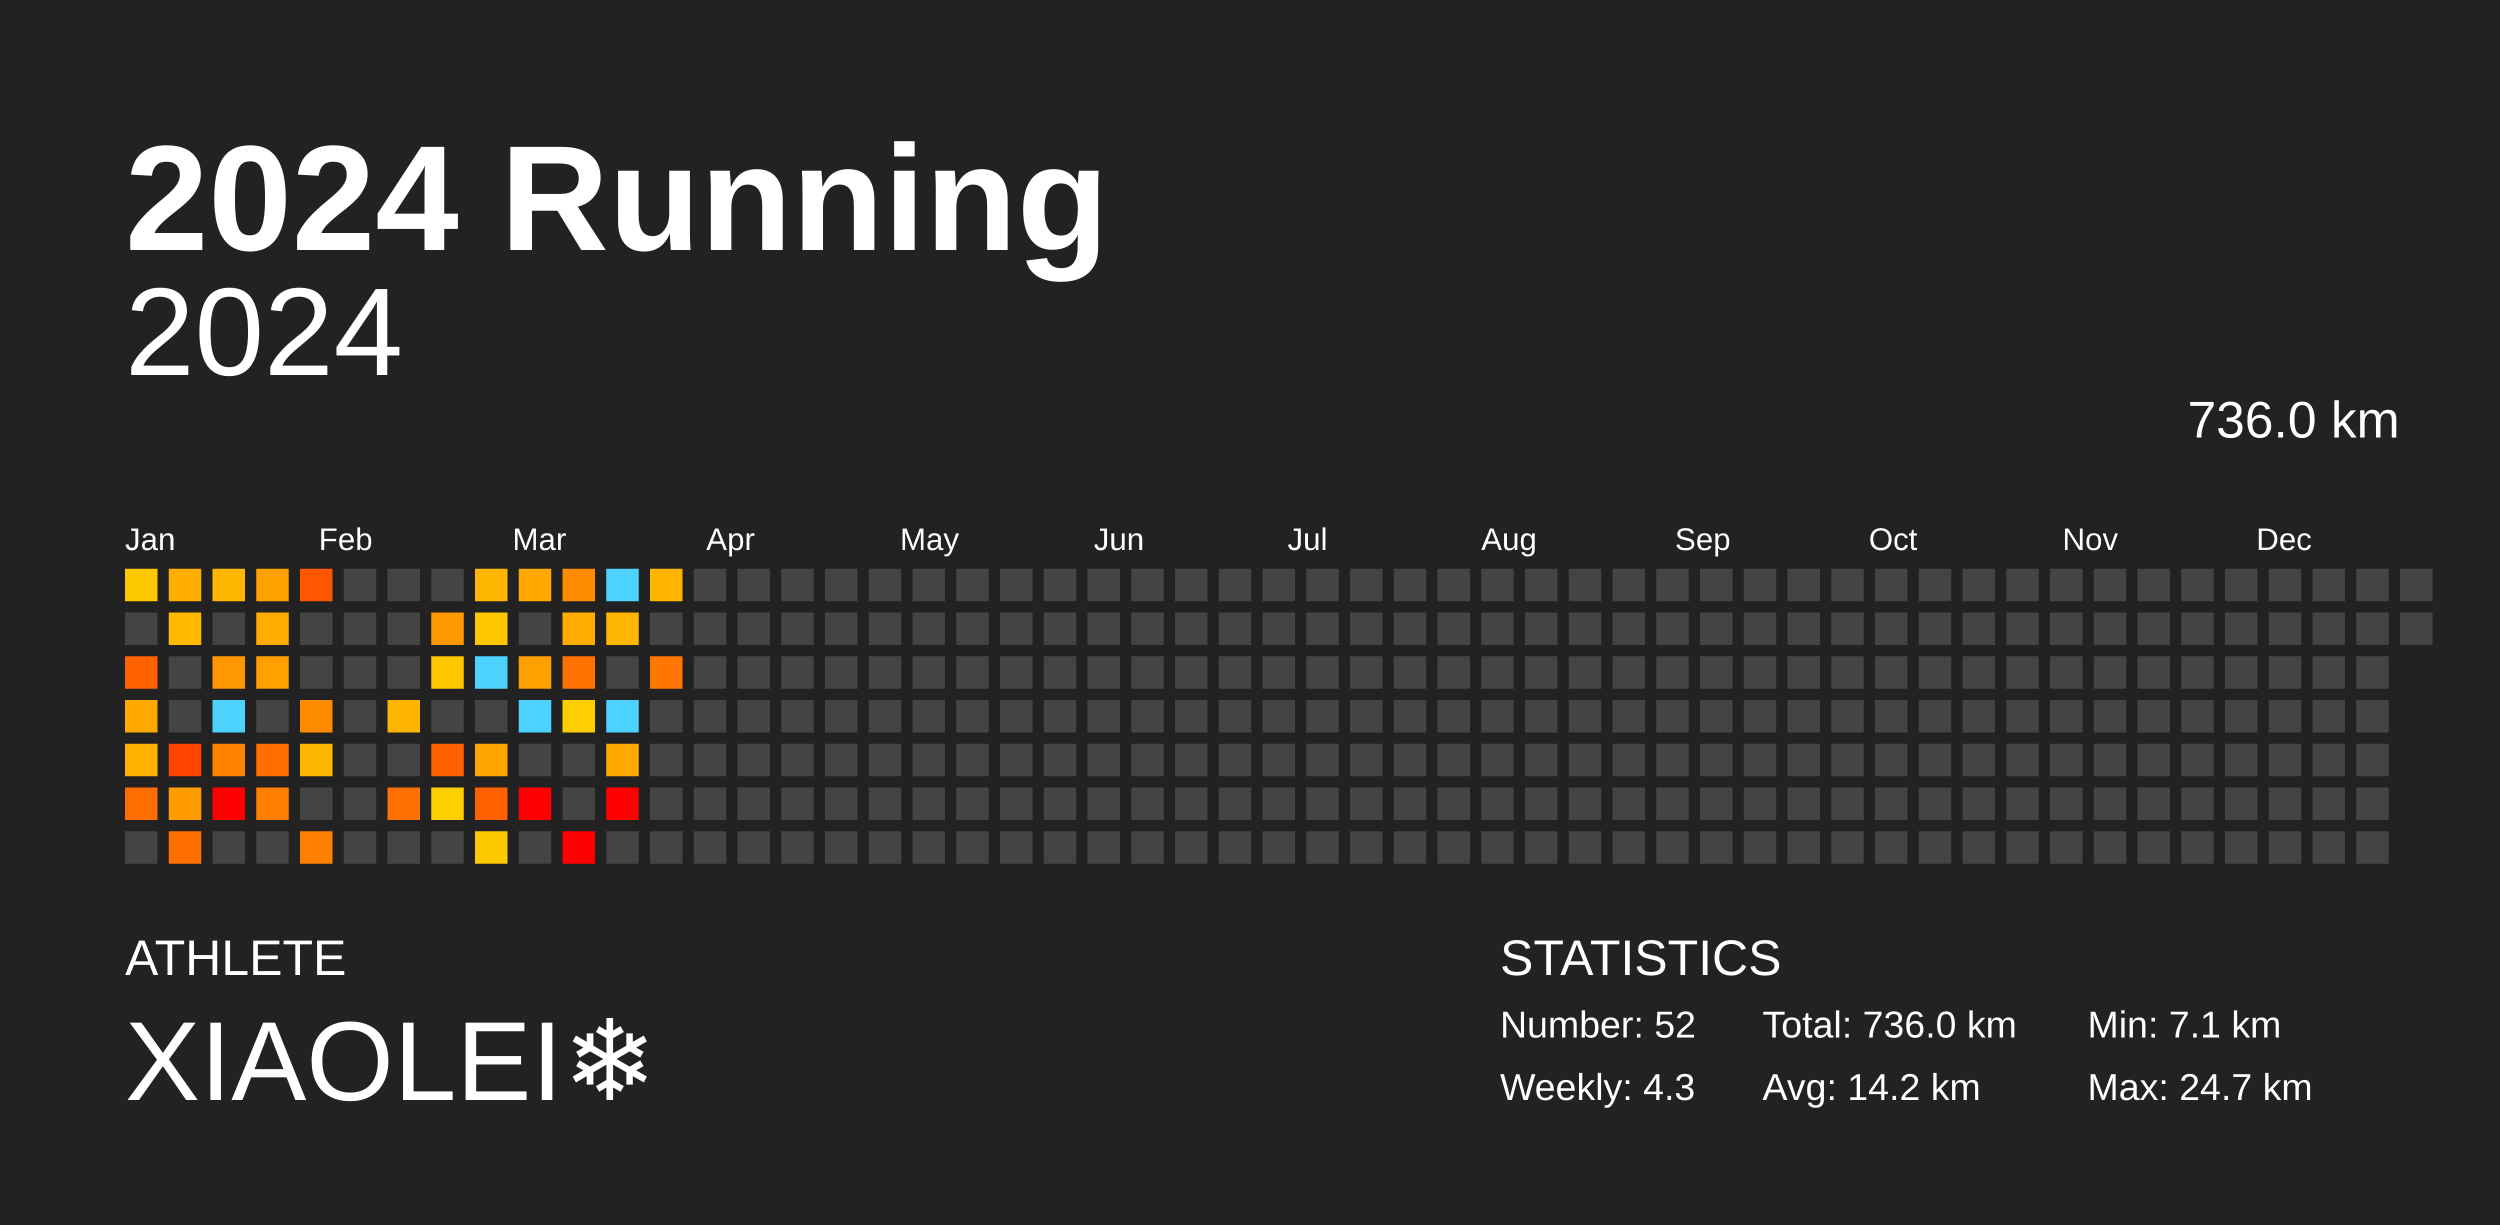
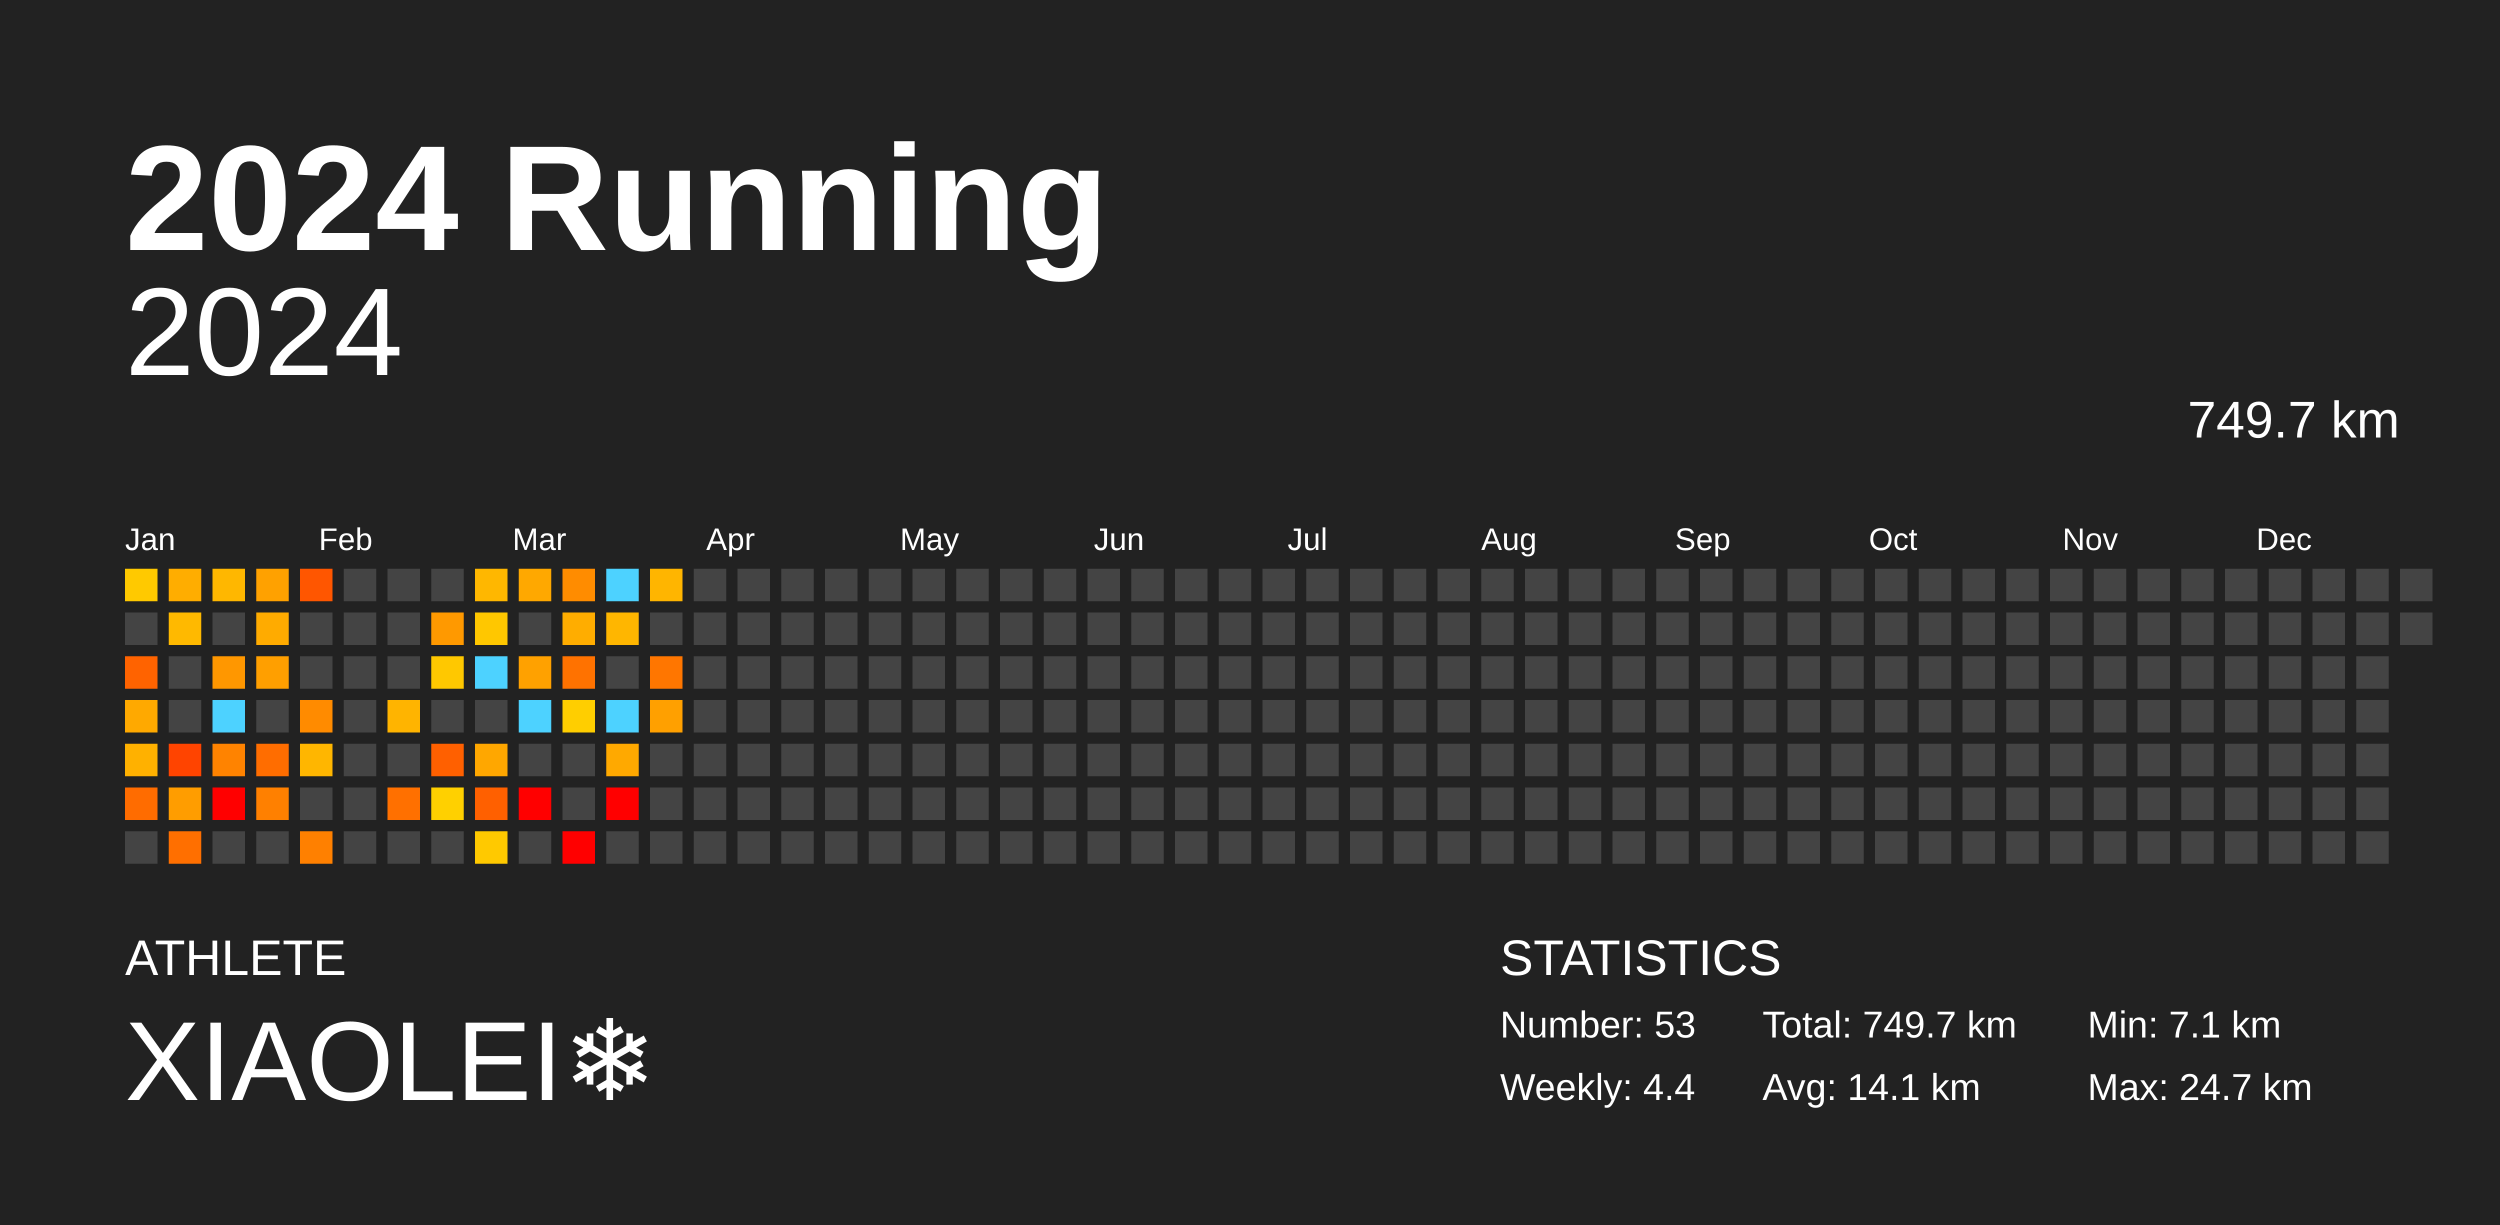
<svg xmlns="http://www.w3.org/2000/svg" baseProfile="full" height="98mm" version="1.1" viewBox="0,0,200,98" width="200mm">
  <defs />
  <rect fill="#222222" height="98" width="200" x="0" y="0" />
  <text fill="#FFFFFF" style="font-size:12px; font-family:Arial; font-weight:bold;" x="10" y="20">2024 Running</text>
  <text fill="#FFFFFF" style="font-size:4px; font-family:Arial" x="10" y="78">ATHLETE</text>
  <text fill="#FFFFFF" style="font-size:9px; font-family:Arial" x="10" y="88">XIAOLEI❄️</text>
  <text fill="#FFFFFF" style="font-size:4px; font-family:Arial" x="120" y="78">STATISTICS</text>
-   <text fill="#FFFFFF" style="font-size:3px; font-family:Arial" x="120" y="83">Number: 52</text>
-   <text fill="#FFFFFF" style="font-size:3px; font-family:Arial" x="120" y="88">Weekly: 4.3</text>
-   <text fill="#FFFFFF" style="font-size:3px; font-family:Arial" x="141" y="83">Total: 736.0 km</text>
-   <text fill="#FFFFFF" style="font-size:3px; font-family:Arial" x="141" y="88">Avg: 14.2 km</text>
+   <text fill="#FFFFFF" style="font-size:3px; font-family:Arial" x="120" y="83">Number: 53</text>
+   <text fill="#FFFFFF" style="font-size:3px; font-family:Arial" x="120" y="88">Weekly: 4.4</text>
+   <text fill="#FFFFFF" style="font-size:3px; font-family:Arial" x="141" y="83">Total: 749.7 km</text>
+   <text fill="#FFFFFF" style="font-size:3px; font-family:Arial" x="141" y="88">Avg: 14.1 km</text>
  <text fill="#FFFFFF" style="font-size:3px; font-family:Arial" x="167" y="83">Min: 7.1 km</text>
  <text fill="#FFFFFF" style="font-size:3px; font-family:Arial" x="167" y="88">Max: 24.7 km</text>
  <text alignment-baseline="hanging" fill="#FFFFFF" style="font-size:10.0px; font-family:Arial;" x="10" y="30">2024</text>
-   <text alignment-baseline="hanging" fill="#FFFFFF" style="font-size:4.125px; font-family:Arial;" x="175" y="35">736.0 km</text>
+   <text alignment-baseline="hanging" fill="#FFFFFF" style="font-size:4.125px; font-family:Arial;" x="175" y="35">749.7 km</text>
  <text fill="#FFFFFF" style="font-size:2.5px; font-family:Arial" x="10.0" y="44">Jan</text>
  <text fill="#FFFFFF" style="font-size:2.5px; font-family:Arial" x="25.5" y="44">Feb</text>
  <text fill="#FFFFFF" style="font-size:2.5px; font-family:Arial" x="41.0" y="44">Mar</text>
  <text fill="#FFFFFF" style="font-size:2.5px; font-family:Arial" x="56.5" y="44">Apr</text>
  <text fill="#FFFFFF" style="font-size:2.5px; font-family:Arial" x="72.0" y="44">May</text>
  <text fill="#FFFFFF" style="font-size:2.5px; font-family:Arial" x="87.5" y="44">Jun</text>
  <text fill="#FFFFFF" style="font-size:2.5px; font-family:Arial" x="103.0" y="44">Jul</text>
  <text fill="#FFFFFF" style="font-size:2.5px; font-family:Arial" x="118.5" y="44">Aug</text>
  <text fill="#FFFFFF" style="font-size:2.5px; font-family:Arial" x="134.0" y="44">Sep</text>
  <text fill="#FFFFFF" style="font-size:2.5px; font-family:Arial" x="149.5" y="44">Oct</text>
  <text fill="#FFFFFF" style="font-size:2.5px; font-family:Arial" x="165.0" y="44">Nov</text>
  <text fill="#FFFFFF" style="font-size:2.5px; font-family:Arial" x="180.5" y="44">Dec</text>
  <rect fill="#ffc900" height="2.6" width="2.6" x="10.0" y="45.5" />
  <rect fill="#444444" height="2.6" width="2.6" x="10.0" y="49.0" />
  <rect fill="#ff6300" height="2.6" width="2.6" x="10.0" y="52.5" />
  <rect fill="#ffa900" height="2.6" width="2.6" x="10.0" y="56.0" />
  <rect fill="#ffb100" height="2.6" width="2.6" x="10.0" y="59.5" />
  <rect fill="#ff6c00" height="2.6" width="2.6" x="10.0" y="63.0" />
  <rect fill="#444444" height="2.6" width="2.6" x="10.0" y="66.5" />
  <rect fill="#ffad00" height="2.6" width="2.6" x="13.5" y="45.5" />
  <rect fill="#ffb900" height="2.6" width="2.6" x="13.5" y="49.0" />
  <rect fill="#444444" height="2.6" width="2.6" x="13.5" y="52.5" />
  <rect fill="#444444" height="2.6" width="2.6" x="13.5" y="56.0" />
  <rect fill="#ff4400" height="2.6" width="2.6" x="13.5" y="59.5" />
  <rect fill="#ff9d00" height="2.6" width="2.6" x="13.5" y="63.0" />
  <rect fill="#ff6f00" height="2.6" width="2.6" x="13.5" y="66.5" />
  <rect fill="#ffb700" height="2.6" width="2.6" x="17.0" y="45.5" />
  <rect fill="#444444" height="2.6" width="2.6" x="17.0" y="49.0" />
  <rect fill="#ff9700" height="2.6" width="2.6" x="17.0" y="52.5" />
  <rect fill="#4dd2ff" height="2.6" width="2.6" x="17.0" y="56.0" />
  <rect fill="#ff8300" height="2.6" width="2.6" x="17.0" y="59.5" />
  <rect fill="red" height="2.6" width="2.6" x="17.0" y="63.0" />
  <rect fill="#444444" height="2.6" width="2.6" x="17.0" y="66.5" />
  <rect fill="#ffa100" height="2.6" width="2.6" x="20.5" y="45.5" />
  <rect fill="#ffab00" height="2.6" width="2.6" x="20.5" y="49.0" />
  <rect fill="#ff9f00" height="2.6" width="2.6" x="20.5" y="52.5" />
  <rect fill="#444444" height="2.6" width="2.6" x="20.5" y="56.0" />
  <rect fill="#ff6d00" height="2.6" width="2.6" x="20.5" y="59.5" />
  <rect fill="#ff8000" height="2.6" width="2.6" x="20.5" y="63.0" />
  <rect fill="#444444" height="2.6" width="2.6" x="20.5" y="66.5" />
  <rect fill="#ff5600" height="2.6" width="2.6" x="24.0" y="45.5" />
  <rect fill="#444444" height="2.6" width="2.6" x="24.0" y="49.0" />
  <rect fill="#444444" height="2.6" width="2.6" x="24.0" y="52.5" />
  <rect fill="#ff8b00" height="2.6" width="2.6" x="24.0" y="56.0" />
  <rect fill="#ffb600" height="2.6" width="2.6" x="24.0" y="59.5" />
  <rect fill="#444444" height="2.6" width="2.6" x="24.0" y="63.0" />
  <rect fill="#ff8000" height="2.6" width="2.6" x="24.0" y="66.5" />
  <rect fill="#444444" height="2.6" width="2.6" x="27.5" y="45.5" />
  <rect fill="#444444" height="2.6" width="2.6" x="27.5" y="49.0" />
  <rect fill="#444444" height="2.6" width="2.6" x="27.5" y="52.5" />
  <rect fill="#444444" height="2.6" width="2.6" x="27.5" y="56.0" />
  <rect fill="#444444" height="2.6" width="2.6" x="27.5" y="59.5" />
  <rect fill="#444444" height="2.6" width="2.6" x="27.5" y="63.0" />
  <rect fill="#444444" height="2.6" width="2.6" x="27.5" y="66.5" />
  <rect fill="#444444" height="2.6" width="2.6" x="31.0" y="45.5" />
  <rect fill="#444444" height="2.6" width="2.6" x="31.0" y="49.0" />
  <rect fill="#444444" height="2.6" width="2.6" x="31.0" y="52.5" />
  <rect fill="#ffb400" height="2.6" width="2.6" x="31.0" y="56.0" />
  <rect fill="#444444" height="2.6" width="2.6" x="31.0" y="59.5" />
  <rect fill="#ff7000" height="2.6" width="2.6" x="31.0" y="63.0" />
  <rect fill="#444444" height="2.6" width="2.6" x="31.0" y="66.5" />
  <rect fill="#444444" height="2.6" width="2.6" x="34.5" y="45.5" />
  <rect fill="#ff9900" height="2.6" width="2.6" x="34.5" y="49.0" />
  <rect fill="#ffc800" height="2.6" width="2.6" x="34.5" y="52.5" />
  <rect fill="#444444" height="2.6" width="2.6" x="34.5" y="56.0" />
  <rect fill="#ff6000" height="2.6" width="2.6" x="34.5" y="59.5" />
  <rect fill="#ffd000" height="2.6" width="2.6" x="34.5" y="63.0" />
  <rect fill="#444444" height="2.6" width="2.6" x="34.5" y="66.5" />
  <rect fill="#ffb700" height="2.6" width="2.6" x="38.0" y="45.5" />
  <rect fill="#ffc700" height="2.6" width="2.6" x="38.0" y="49.0" />
  <rect fill="#4dd2ff" height="2.6" width="2.6" x="38.0" y="52.5" />
  <rect fill="#444444" height="2.6" width="2.6" x="38.0" y="56.0" />
  <rect fill="#ffa700" height="2.6" width="2.6" x="38.0" y="59.5" />
  <rect fill="#ff6000" height="2.6" width="2.6" x="38.0" y="63.0" />
  <rect fill="#ffc900" height="2.6" width="2.6" x="38.0" y="66.5" />
  <rect fill="#ffa800" height="2.6" width="2.6" x="41.5" y="45.5" />
  <rect fill="#444444" height="2.6" width="2.6" x="41.5" y="49.0" />
  <rect fill="#ffa100" height="2.6" width="2.6" x="41.5" y="52.5" />
  <rect fill="#4dd2ff" height="2.6" width="2.6" x="41.5" y="56.0" />
  <rect fill="#444444" height="2.6" width="2.6" x="41.5" y="59.5" />
  <rect fill="red" height="2.6" width="2.6" x="41.5" y="63.0" />
  <rect fill="#444444" height="2.6" width="2.6" x="41.5" y="66.5" />
  <rect fill="#ff8c00" height="2.6" width="2.6" x="45.0" y="45.5" />
  <rect fill="#ffad00" height="2.6" width="2.6" x="45.0" y="49.0" />
  <rect fill="#ff7200" height="2.6" width="2.6" x="45.0" y="52.5" />
  <rect fill="#ffce00" height="2.6" width="2.6" x="45.0" y="56.0" />
  <rect fill="#444444" height="2.6" width="2.6" x="45.0" y="59.5" />
  <rect fill="#444444" height="2.6" width="2.6" x="45.0" y="63.0" />
  <rect fill="red" height="2.6" width="2.6" x="45.0" y="66.5" />
  <rect fill="#4dd2ff" height="2.6" width="2.6" x="48.5" y="45.5" />
  <rect fill="#ffb600" height="2.6" width="2.6" x="48.5" y="49.0" />
  <rect fill="#444444" height="2.6" width="2.6" x="48.5" y="52.5" />
  <rect fill="#4dd2ff" height="2.6" width="2.6" x="48.5" y="56.0" />
  <rect fill="#ffa900" height="2.6" width="2.6" x="48.5" y="59.5" />
  <rect fill="red" height="2.6" width="2.6" x="48.5" y="63.0" />
  <rect fill="#444444" height="2.6" width="2.6" x="48.5" y="66.5" />
  <rect fill="#ffb500" height="2.6" width="2.6" x="52.0" y="45.5" />
  <rect fill="#444444" height="2.6" width="2.6" x="52.0" y="49.0" />
  <rect fill="#ff7600" height="2.6" width="2.6" x="52.0" y="52.5" />
-   <rect fill="#444444" height="2.6" width="2.6" x="52.0" y="56.0" />
+   <rect fill="#ffa000" height="2.6" width="2.6" x="52.0" y="56.0" />
  <rect fill="#444444" height="2.6" width="2.6" x="52.0" y="59.5" />
  <rect fill="#444444" height="2.6" width="2.6" x="52.0" y="63.0" />
  <rect fill="#444444" height="2.6" width="2.6" x="52.0" y="66.5" />
  <rect fill="#444444" height="2.6" width="2.6" x="55.5" y="45.5" />
  <rect fill="#444444" height="2.6" width="2.6" x="55.5" y="49.0" />
  <rect fill="#444444" height="2.6" width="2.6" x="55.5" y="52.5" />
  <rect fill="#444444" height="2.6" width="2.6" x="55.5" y="56.0" />
  <rect fill="#444444" height="2.6" width="2.6" x="55.5" y="59.5" />
  <rect fill="#444444" height="2.6" width="2.6" x="55.5" y="63.0" />
  <rect fill="#444444" height="2.6" width="2.6" x="55.5" y="66.5" />
  <rect fill="#444444" height="2.6" width="2.6" x="59.0" y="45.5" />
  <rect fill="#444444" height="2.6" width="2.6" x="59.0" y="49.0" />
  <rect fill="#444444" height="2.6" width="2.6" x="59.0" y="52.5" />
  <rect fill="#444444" height="2.6" width="2.6" x="59.0" y="56.0" />
  <rect fill="#444444" height="2.6" width="2.6" x="59.0" y="59.5" />
  <rect fill="#444444" height="2.6" width="2.6" x="59.0" y="63.0" />
  <rect fill="#444444" height="2.6" width="2.6" x="59.0" y="66.5" />
  <rect fill="#444444" height="2.6" width="2.6" x="62.5" y="45.5" />
  <rect fill="#444444" height="2.6" width="2.6" x="62.5" y="49.0" />
  <rect fill="#444444" height="2.6" width="2.6" x="62.5" y="52.5" />
  <rect fill="#444444" height="2.6" width="2.6" x="62.5" y="56.0" />
  <rect fill="#444444" height="2.6" width="2.6" x="62.5" y="59.5" />
  <rect fill="#444444" height="2.6" width="2.6" x="62.5" y="63.0" />
  <rect fill="#444444" height="2.6" width="2.6" x="62.5" y="66.5" />
  <rect fill="#444444" height="2.6" width="2.6" x="66.0" y="45.5" />
  <rect fill="#444444" height="2.6" width="2.6" x="66.0" y="49.0" />
  <rect fill="#444444" height="2.6" width="2.6" x="66.0" y="52.5" />
  <rect fill="#444444" height="2.6" width="2.6" x="66.0" y="56.0" />
  <rect fill="#444444" height="2.6" width="2.6" x="66.0" y="59.5" />
  <rect fill="#444444" height="2.6" width="2.6" x="66.0" y="63.0" />
  <rect fill="#444444" height="2.6" width="2.6" x="66.0" y="66.5" />
  <rect fill="#444444" height="2.6" width="2.6" x="69.5" y="45.5" />
  <rect fill="#444444" height="2.6" width="2.6" x="69.5" y="49.0" />
  <rect fill="#444444" height="2.6" width="2.6" x="69.5" y="52.5" />
  <rect fill="#444444" height="2.6" width="2.6" x="69.5" y="56.0" />
  <rect fill="#444444" height="2.6" width="2.6" x="69.5" y="59.5" />
  <rect fill="#444444" height="2.6" width="2.6" x="69.5" y="63.0" />
  <rect fill="#444444" height="2.6" width="2.6" x="69.5" y="66.5" />
  <rect fill="#444444" height="2.6" width="2.6" x="73.0" y="45.5" />
  <rect fill="#444444" height="2.6" width="2.6" x="73.0" y="49.0" />
  <rect fill="#444444" height="2.6" width="2.6" x="73.0" y="52.5" />
  <rect fill="#444444" height="2.6" width="2.6" x="73.0" y="56.0" />
  <rect fill="#444444" height="2.6" width="2.6" x="73.0" y="59.5" />
  <rect fill="#444444" height="2.6" width="2.6" x="73.0" y="63.0" />
  <rect fill="#444444" height="2.6" width="2.6" x="73.0" y="66.5" />
  <rect fill="#444444" height="2.6" width="2.6" x="76.5" y="45.5" />
  <rect fill="#444444" height="2.6" width="2.6" x="76.5" y="49.0" />
  <rect fill="#444444" height="2.6" width="2.6" x="76.5" y="52.5" />
  <rect fill="#444444" height="2.6" width="2.6" x="76.5" y="56.0" />
  <rect fill="#444444" height="2.6" width="2.6" x="76.5" y="59.5" />
  <rect fill="#444444" height="2.6" width="2.6" x="76.5" y="63.0" />
  <rect fill="#444444" height="2.6" width="2.6" x="76.5" y="66.5" />
  <rect fill="#444444" height="2.6" width="2.6" x="80.0" y="45.5" />
  <rect fill="#444444" height="2.6" width="2.6" x="80.0" y="49.0" />
  <rect fill="#444444" height="2.6" width="2.6" x="80.0" y="52.5" />
  <rect fill="#444444" height="2.6" width="2.6" x="80.0" y="56.0" />
  <rect fill="#444444" height="2.6" width="2.6" x="80.0" y="59.5" />
  <rect fill="#444444" height="2.6" width="2.6" x="80.0" y="63.0" />
  <rect fill="#444444" height="2.6" width="2.6" x="80.0" y="66.5" />
  <rect fill="#444444" height="2.6" width="2.6" x="83.5" y="45.5" />
  <rect fill="#444444" height="2.6" width="2.6" x="83.5" y="49.0" />
  <rect fill="#444444" height="2.6" width="2.6" x="83.5" y="52.5" />
  <rect fill="#444444" height="2.6" width="2.6" x="83.5" y="56.0" />
  <rect fill="#444444" height="2.6" width="2.6" x="83.5" y="59.5" />
  <rect fill="#444444" height="2.6" width="2.6" x="83.5" y="63.0" />
  <rect fill="#444444" height="2.6" width="2.6" x="83.5" y="66.5" />
  <rect fill="#444444" height="2.6" width="2.6" x="87.0" y="45.5" />
  <rect fill="#444444" height="2.6" width="2.6" x="87.0" y="49.0" />
  <rect fill="#444444" height="2.6" width="2.6" x="87.0" y="52.5" />
  <rect fill="#444444" height="2.6" width="2.6" x="87.0" y="56.0" />
  <rect fill="#444444" height="2.6" width="2.6" x="87.0" y="59.5" />
  <rect fill="#444444" height="2.6" width="2.6" x="87.0" y="63.0" />
  <rect fill="#444444" height="2.6" width="2.6" x="87.0" y="66.5" />
  <rect fill="#444444" height="2.6" width="2.6" x="90.5" y="45.5" />
  <rect fill="#444444" height="2.6" width="2.6" x="90.5" y="49.0" />
  <rect fill="#444444" height="2.6" width="2.6" x="90.5" y="52.5" />
  <rect fill="#444444" height="2.6" width="2.6" x="90.5" y="56.0" />
  <rect fill="#444444" height="2.6" width="2.6" x="90.5" y="59.5" />
  <rect fill="#444444" height="2.6" width="2.6" x="90.5" y="63.0" />
  <rect fill="#444444" height="2.6" width="2.6" x="90.5" y="66.5" />
  <rect fill="#444444" height="2.6" width="2.6" x="94.0" y="45.5" />
  <rect fill="#444444" height="2.6" width="2.6" x="94.0" y="49.0" />
  <rect fill="#444444" height="2.6" width="2.6" x="94.0" y="52.5" />
  <rect fill="#444444" height="2.6" width="2.6" x="94.0" y="56.0" />
  <rect fill="#444444" height="2.6" width="2.6" x="94.0" y="59.5" />
  <rect fill="#444444" height="2.6" width="2.6" x="94.0" y="63.0" />
  <rect fill="#444444" height="2.6" width="2.6" x="94.0" y="66.5" />
  <rect fill="#444444" height="2.6" width="2.6" x="97.5" y="45.5" />
  <rect fill="#444444" height="2.6" width="2.6" x="97.5" y="49.0" />
  <rect fill="#444444" height="2.6" width="2.6" x="97.5" y="52.5" />
  <rect fill="#444444" height="2.6" width="2.6" x="97.5" y="56.0" />
  <rect fill="#444444" height="2.6" width="2.6" x="97.5" y="59.5" />
  <rect fill="#444444" height="2.6" width="2.6" x="97.5" y="63.0" />
  <rect fill="#444444" height="2.6" width="2.6" x="97.5" y="66.5" />
  <rect fill="#444444" height="2.6" width="2.6" x="101.0" y="45.5" />
  <rect fill="#444444" height="2.6" width="2.6" x="101.0" y="49.0" />
  <rect fill="#444444" height="2.6" width="2.6" x="101.0" y="52.5" />
  <rect fill="#444444" height="2.6" width="2.6" x="101.0" y="56.0" />
  <rect fill="#444444" height="2.6" width="2.6" x="101.0" y="59.5" />
  <rect fill="#444444" height="2.6" width="2.6" x="101.0" y="63.0" />
  <rect fill="#444444" height="2.6" width="2.6" x="101.0" y="66.5" />
  <rect fill="#444444" height="2.6" width="2.6" x="104.5" y="45.5" />
  <rect fill="#444444" height="2.6" width="2.6" x="104.5" y="49.0" />
  <rect fill="#444444" height="2.6" width="2.6" x="104.5" y="52.5" />
  <rect fill="#444444" height="2.6" width="2.6" x="104.5" y="56.0" />
  <rect fill="#444444" height="2.6" width="2.6" x="104.5" y="59.5" />
  <rect fill="#444444" height="2.6" width="2.6" x="104.5" y="63.0" />
  <rect fill="#444444" height="2.6" width="2.6" x="104.5" y="66.5" />
  <rect fill="#444444" height="2.6" width="2.6" x="108.0" y="45.5" />
  <rect fill="#444444" height="2.6" width="2.6" x="108.0" y="49.0" />
  <rect fill="#444444" height="2.6" width="2.6" x="108.0" y="52.5" />
  <rect fill="#444444" height="2.6" width="2.6" x="108.0" y="56.0" />
  <rect fill="#444444" height="2.6" width="2.6" x="108.0" y="59.5" />
  <rect fill="#444444" height="2.6" width="2.6" x="108.0" y="63.0" />
  <rect fill="#444444" height="2.6" width="2.6" x="108.0" y="66.5" />
  <rect fill="#444444" height="2.6" width="2.6" x="111.5" y="45.5" />
  <rect fill="#444444" height="2.6" width="2.6" x="111.5" y="49.0" />
  <rect fill="#444444" height="2.6" width="2.6" x="111.5" y="52.5" />
  <rect fill="#444444" height="2.6" width="2.6" x="111.5" y="56.0" />
  <rect fill="#444444" height="2.6" width="2.6" x="111.5" y="59.5" />
  <rect fill="#444444" height="2.6" width="2.6" x="111.5" y="63.0" />
  <rect fill="#444444" height="2.6" width="2.6" x="111.5" y="66.5" />
  <rect fill="#444444" height="2.6" width="2.6" x="115.0" y="45.5" />
  <rect fill="#444444" height="2.6" width="2.6" x="115.0" y="49.0" />
  <rect fill="#444444" height="2.6" width="2.6" x="115.0" y="52.5" />
  <rect fill="#444444" height="2.6" width="2.6" x="115.0" y="56.0" />
  <rect fill="#444444" height="2.6" width="2.6" x="115.0" y="59.5" />
  <rect fill="#444444" height="2.6" width="2.6" x="115.0" y="63.0" />
  <rect fill="#444444" height="2.6" width="2.6" x="115.0" y="66.5" />
  <rect fill="#444444" height="2.6" width="2.6" x="118.5" y="45.5" />
  <rect fill="#444444" height="2.6" width="2.6" x="118.5" y="49.0" />
  <rect fill="#444444" height="2.6" width="2.6" x="118.5" y="52.5" />
  <rect fill="#444444" height="2.6" width="2.6" x="118.5" y="56.0" />
  <rect fill="#444444" height="2.6" width="2.6" x="118.5" y="59.5" />
  <rect fill="#444444" height="2.6" width="2.6" x="118.5" y="63.0" />
  <rect fill="#444444" height="2.6" width="2.6" x="118.5" y="66.5" />
  <rect fill="#444444" height="2.6" width="2.6" x="122.0" y="45.5" />
  <rect fill="#444444" height="2.6" width="2.6" x="122.0" y="49.0" />
  <rect fill="#444444" height="2.6" width="2.6" x="122.0" y="52.5" />
  <rect fill="#444444" height="2.6" width="2.6" x="122.0" y="56.0" />
  <rect fill="#444444" height="2.6" width="2.6" x="122.0" y="59.5" />
  <rect fill="#444444" height="2.6" width="2.6" x="122.0" y="63.0" />
  <rect fill="#444444" height="2.6" width="2.6" x="122.0" y="66.5" />
  <rect fill="#444444" height="2.6" width="2.6" x="125.5" y="45.5" />
  <rect fill="#444444" height="2.6" width="2.6" x="125.5" y="49.0" />
  <rect fill="#444444" height="2.6" width="2.6" x="125.5" y="52.5" />
  <rect fill="#444444" height="2.6" width="2.6" x="125.5" y="56.0" />
  <rect fill="#444444" height="2.6" width="2.6" x="125.5" y="59.5" />
  <rect fill="#444444" height="2.6" width="2.6" x="125.5" y="63.0" />
  <rect fill="#444444" height="2.6" width="2.6" x="125.5" y="66.5" />
  <rect fill="#444444" height="2.6" width="2.6" x="129.0" y="45.5" />
  <rect fill="#444444" height="2.6" width="2.6" x="129.0" y="49.0" />
  <rect fill="#444444" height="2.6" width="2.6" x="129.0" y="52.5" />
  <rect fill="#444444" height="2.6" width="2.6" x="129.0" y="56.0" />
  <rect fill="#444444" height="2.6" width="2.6" x="129.0" y="59.5" />
  <rect fill="#444444" height="2.6" width="2.6" x="129.0" y="63.0" />
  <rect fill="#444444" height="2.6" width="2.6" x="129.0" y="66.5" />
  <rect fill="#444444" height="2.6" width="2.6" x="132.5" y="45.5" />
  <rect fill="#444444" height="2.6" width="2.6" x="132.5" y="49.0" />
  <rect fill="#444444" height="2.6" width="2.6" x="132.5" y="52.5" />
  <rect fill="#444444" height="2.6" width="2.6" x="132.5" y="56.0" />
  <rect fill="#444444" height="2.6" width="2.6" x="132.5" y="59.5" />
  <rect fill="#444444" height="2.6" width="2.6" x="132.5" y="63.0" />
  <rect fill="#444444" height="2.6" width="2.6" x="132.5" y="66.5" />
  <rect fill="#444444" height="2.6" width="2.6" x="136.0" y="45.5" />
  <rect fill="#444444" height="2.6" width="2.6" x="136.0" y="49.0" />
  <rect fill="#444444" height="2.6" width="2.6" x="136.0" y="52.5" />
  <rect fill="#444444" height="2.6" width="2.6" x="136.0" y="56.0" />
  <rect fill="#444444" height="2.6" width="2.6" x="136.0" y="59.5" />
  <rect fill="#444444" height="2.6" width="2.6" x="136.0" y="63.0" />
  <rect fill="#444444" height="2.6" width="2.6" x="136.0" y="66.5" />
  <rect fill="#444444" height="2.6" width="2.6" x="139.5" y="45.5" />
  <rect fill="#444444" height="2.6" width="2.6" x="139.5" y="49.0" />
  <rect fill="#444444" height="2.6" width="2.6" x="139.5" y="52.5" />
  <rect fill="#444444" height="2.6" width="2.6" x="139.5" y="56.0" />
  <rect fill="#444444" height="2.6" width="2.6" x="139.5" y="59.5" />
  <rect fill="#444444" height="2.6" width="2.6" x="139.5" y="63.0" />
  <rect fill="#444444" height="2.6" width="2.6" x="139.5" y="66.5" />
  <rect fill="#444444" height="2.6" width="2.6" x="143.0" y="45.5" />
  <rect fill="#444444" height="2.6" width="2.6" x="143.0" y="49.0" />
  <rect fill="#444444" height="2.6" width="2.6" x="143.0" y="52.5" />
  <rect fill="#444444" height="2.6" width="2.6" x="143.0" y="56.0" />
  <rect fill="#444444" height="2.6" width="2.6" x="143.0" y="59.5" />
  <rect fill="#444444" height="2.6" width="2.6" x="143.0" y="63.0" />
  <rect fill="#444444" height="2.6" width="2.6" x="143.0" y="66.5" />
  <rect fill="#444444" height="2.6" width="2.6" x="146.5" y="45.5" />
  <rect fill="#444444" height="2.6" width="2.6" x="146.5" y="49.0" />
  <rect fill="#444444" height="2.6" width="2.6" x="146.5" y="52.5" />
  <rect fill="#444444" height="2.6" width="2.6" x="146.5" y="56.0" />
  <rect fill="#444444" height="2.6" width="2.6" x="146.5" y="59.5" />
  <rect fill="#444444" height="2.6" width="2.6" x="146.5" y="63.0" />
  <rect fill="#444444" height="2.6" width="2.6" x="146.5" y="66.5" />
  <rect fill="#444444" height="2.6" width="2.6" x="150.0" y="45.5" />
  <rect fill="#444444" height="2.6" width="2.6" x="150.0" y="49.0" />
  <rect fill="#444444" height="2.6" width="2.6" x="150.0" y="52.5" />
  <rect fill="#444444" height="2.6" width="2.6" x="150.0" y="56.0" />
  <rect fill="#444444" height="2.6" width="2.6" x="150.0" y="59.5" />
  <rect fill="#444444" height="2.6" width="2.6" x="150.0" y="63.0" />
  <rect fill="#444444" height="2.6" width="2.6" x="150.0" y="66.5" />
  <rect fill="#444444" height="2.6" width="2.6" x="153.5" y="45.5" />
  <rect fill="#444444" height="2.6" width="2.6" x="153.5" y="49.0" />
  <rect fill="#444444" height="2.6" width="2.6" x="153.5" y="52.5" />
  <rect fill="#444444" height="2.6" width="2.6" x="153.5" y="56.0" />
  <rect fill="#444444" height="2.6" width="2.6" x="153.5" y="59.5" />
  <rect fill="#444444" height="2.6" width="2.6" x="153.5" y="63.0" />
  <rect fill="#444444" height="2.6" width="2.6" x="153.5" y="66.5" />
  <rect fill="#444444" height="2.6" width="2.6" x="157.0" y="45.5" />
  <rect fill="#444444" height="2.6" width="2.6" x="157.0" y="49.0" />
  <rect fill="#444444" height="2.6" width="2.6" x="157.0" y="52.5" />
  <rect fill="#444444" height="2.6" width="2.6" x="157.0" y="56.0" />
  <rect fill="#444444" height="2.6" width="2.6" x="157.0" y="59.5" />
  <rect fill="#444444" height="2.6" width="2.6" x="157.0" y="63.0" />
  <rect fill="#444444" height="2.6" width="2.6" x="157.0" y="66.5" />
  <rect fill="#444444" height="2.6" width="2.6" x="160.5" y="45.5" />
  <rect fill="#444444" height="2.6" width="2.6" x="160.5" y="49.0" />
  <rect fill="#444444" height="2.6" width="2.6" x="160.5" y="52.5" />
  <rect fill="#444444" height="2.6" width="2.6" x="160.5" y="56.0" />
  <rect fill="#444444" height="2.6" width="2.6" x="160.5" y="59.5" />
  <rect fill="#444444" height="2.6" width="2.6" x="160.5" y="63.0" />
  <rect fill="#444444" height="2.6" width="2.6" x="160.5" y="66.5" />
  <rect fill="#444444" height="2.6" width="2.6" x="164.0" y="45.5" />
  <rect fill="#444444" height="2.6" width="2.6" x="164.0" y="49.0" />
  <rect fill="#444444" height="2.6" width="2.6" x="164.0" y="52.5" />
  <rect fill="#444444" height="2.6" width="2.6" x="164.0" y="56.0" />
  <rect fill="#444444" height="2.6" width="2.6" x="164.0" y="59.5" />
  <rect fill="#444444" height="2.6" width="2.6" x="164.0" y="63.0" />
  <rect fill="#444444" height="2.6" width="2.6" x="164.0" y="66.5" />
  <rect fill="#444444" height="2.6" width="2.6" x="167.5" y="45.5" />
  <rect fill="#444444" height="2.6" width="2.6" x="167.5" y="49.0" />
  <rect fill="#444444" height="2.6" width="2.6" x="167.5" y="52.5" />
  <rect fill="#444444" height="2.6" width="2.6" x="167.5" y="56.0" />
  <rect fill="#444444" height="2.6" width="2.6" x="167.5" y="59.5" />
  <rect fill="#444444" height="2.6" width="2.6" x="167.5" y="63.0" />
  <rect fill="#444444" height="2.6" width="2.6" x="167.5" y="66.5" />
  <rect fill="#444444" height="2.6" width="2.6" x="171.0" y="45.5" />
  <rect fill="#444444" height="2.6" width="2.6" x="171.0" y="49.0" />
  <rect fill="#444444" height="2.6" width="2.6" x="171.0" y="52.5" />
  <rect fill="#444444" height="2.6" width="2.6" x="171.0" y="56.0" />
  <rect fill="#444444" height="2.6" width="2.6" x="171.0" y="59.5" />
  <rect fill="#444444" height="2.6" width="2.6" x="171.0" y="63.0" />
  <rect fill="#444444" height="2.6" width="2.6" x="171.0" y="66.5" />
  <rect fill="#444444" height="2.6" width="2.6" x="174.5" y="45.5" />
  <rect fill="#444444" height="2.6" width="2.6" x="174.5" y="49.0" />
  <rect fill="#444444" height="2.6" width="2.6" x="174.5" y="52.5" />
  <rect fill="#444444" height="2.6" width="2.6" x="174.5" y="56.0" />
  <rect fill="#444444" height="2.6" width="2.6" x="174.5" y="59.5" />
  <rect fill="#444444" height="2.6" width="2.6" x="174.5" y="63.0" />
  <rect fill="#444444" height="2.6" width="2.6" x="174.5" y="66.5" />
  <rect fill="#444444" height="2.6" width="2.6" x="178.0" y="45.5" />
  <rect fill="#444444" height="2.6" width="2.6" x="178.0" y="49.0" />
  <rect fill="#444444" height="2.6" width="2.6" x="178.0" y="52.5" />
  <rect fill="#444444" height="2.6" width="2.6" x="178.0" y="56.0" />
  <rect fill="#444444" height="2.6" width="2.6" x="178.0" y="59.5" />
  <rect fill="#444444" height="2.6" width="2.6" x="178.0" y="63.0" />
  <rect fill="#444444" height="2.6" width="2.6" x="178.0" y="66.5" />
  <rect fill="#444444" height="2.6" width="2.6" x="181.5" y="45.5" />
  <rect fill="#444444" height="2.6" width="2.6" x="181.5" y="49.0" />
  <rect fill="#444444" height="2.6" width="2.6" x="181.5" y="52.5" />
  <rect fill="#444444" height="2.6" width="2.6" x="181.5" y="56.0" />
  <rect fill="#444444" height="2.6" width="2.6" x="181.5" y="59.5" />
  <rect fill="#444444" height="2.6" width="2.6" x="181.5" y="63.0" />
  <rect fill="#444444" height="2.6" width="2.6" x="181.5" y="66.5" />
  <rect fill="#444444" height="2.6" width="2.6" x="185.0" y="45.5" />
  <rect fill="#444444" height="2.6" width="2.6" x="185.0" y="49.0" />
  <rect fill="#444444" height="2.6" width="2.6" x="185.0" y="52.5" />
  <rect fill="#444444" height="2.6" width="2.6" x="185.0" y="56.0" />
  <rect fill="#444444" height="2.6" width="2.6" x="185.0" y="59.5" />
  <rect fill="#444444" height="2.6" width="2.6" x="185.0" y="63.0" />
  <rect fill="#444444" height="2.6" width="2.6" x="185.0" y="66.5" />
  <rect fill="#444444" height="2.6" width="2.6" x="188.5" y="45.5" />
  <rect fill="#444444" height="2.6" width="2.6" x="188.5" y="49.0" />
  <rect fill="#444444" height="2.6" width="2.6" x="188.5" y="52.5" />
  <rect fill="#444444" height="2.6" width="2.6" x="188.5" y="56.0" />
  <rect fill="#444444" height="2.6" width="2.6" x="188.5" y="59.5" />
  <rect fill="#444444" height="2.6" width="2.6" x="188.5" y="63.0" />
  <rect fill="#444444" height="2.6" width="2.6" x="188.5" y="66.5" />
  <rect fill="#444444" height="2.6" width="2.6" x="192.0" y="45.5" />
  <rect fill="#444444" height="2.6" width="2.6" x="192.0" y="49.0" />
</svg>
